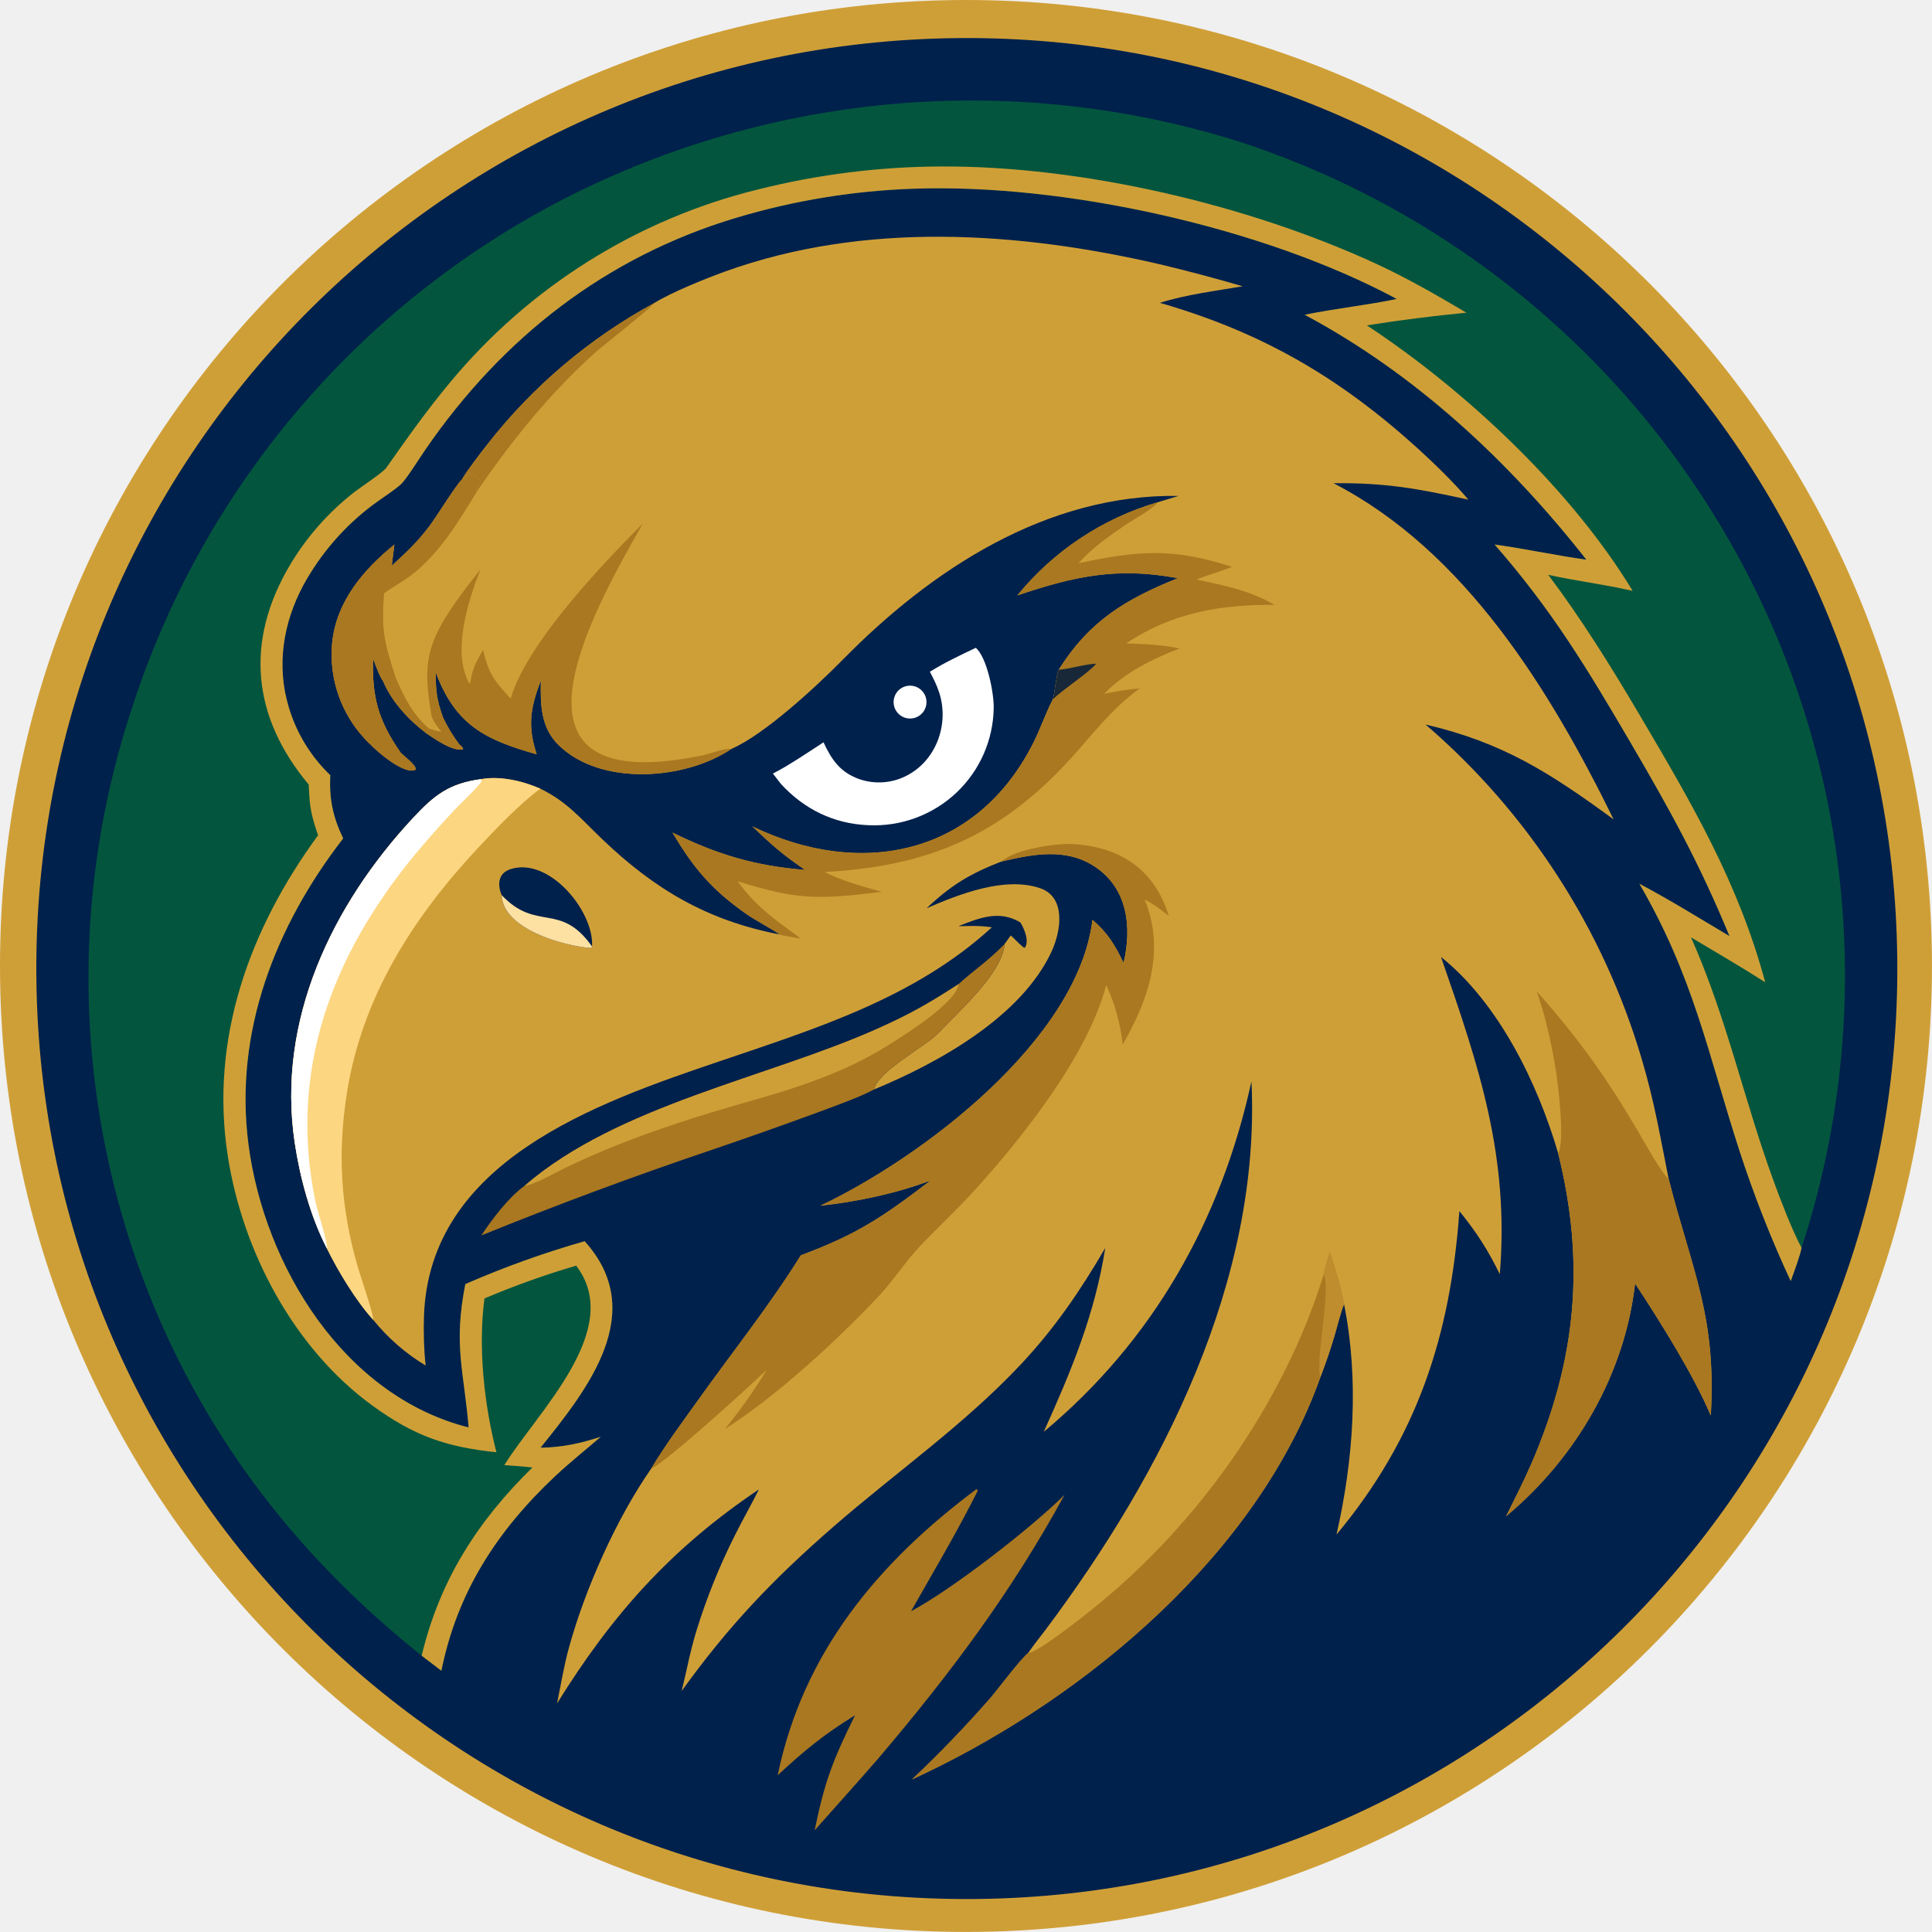
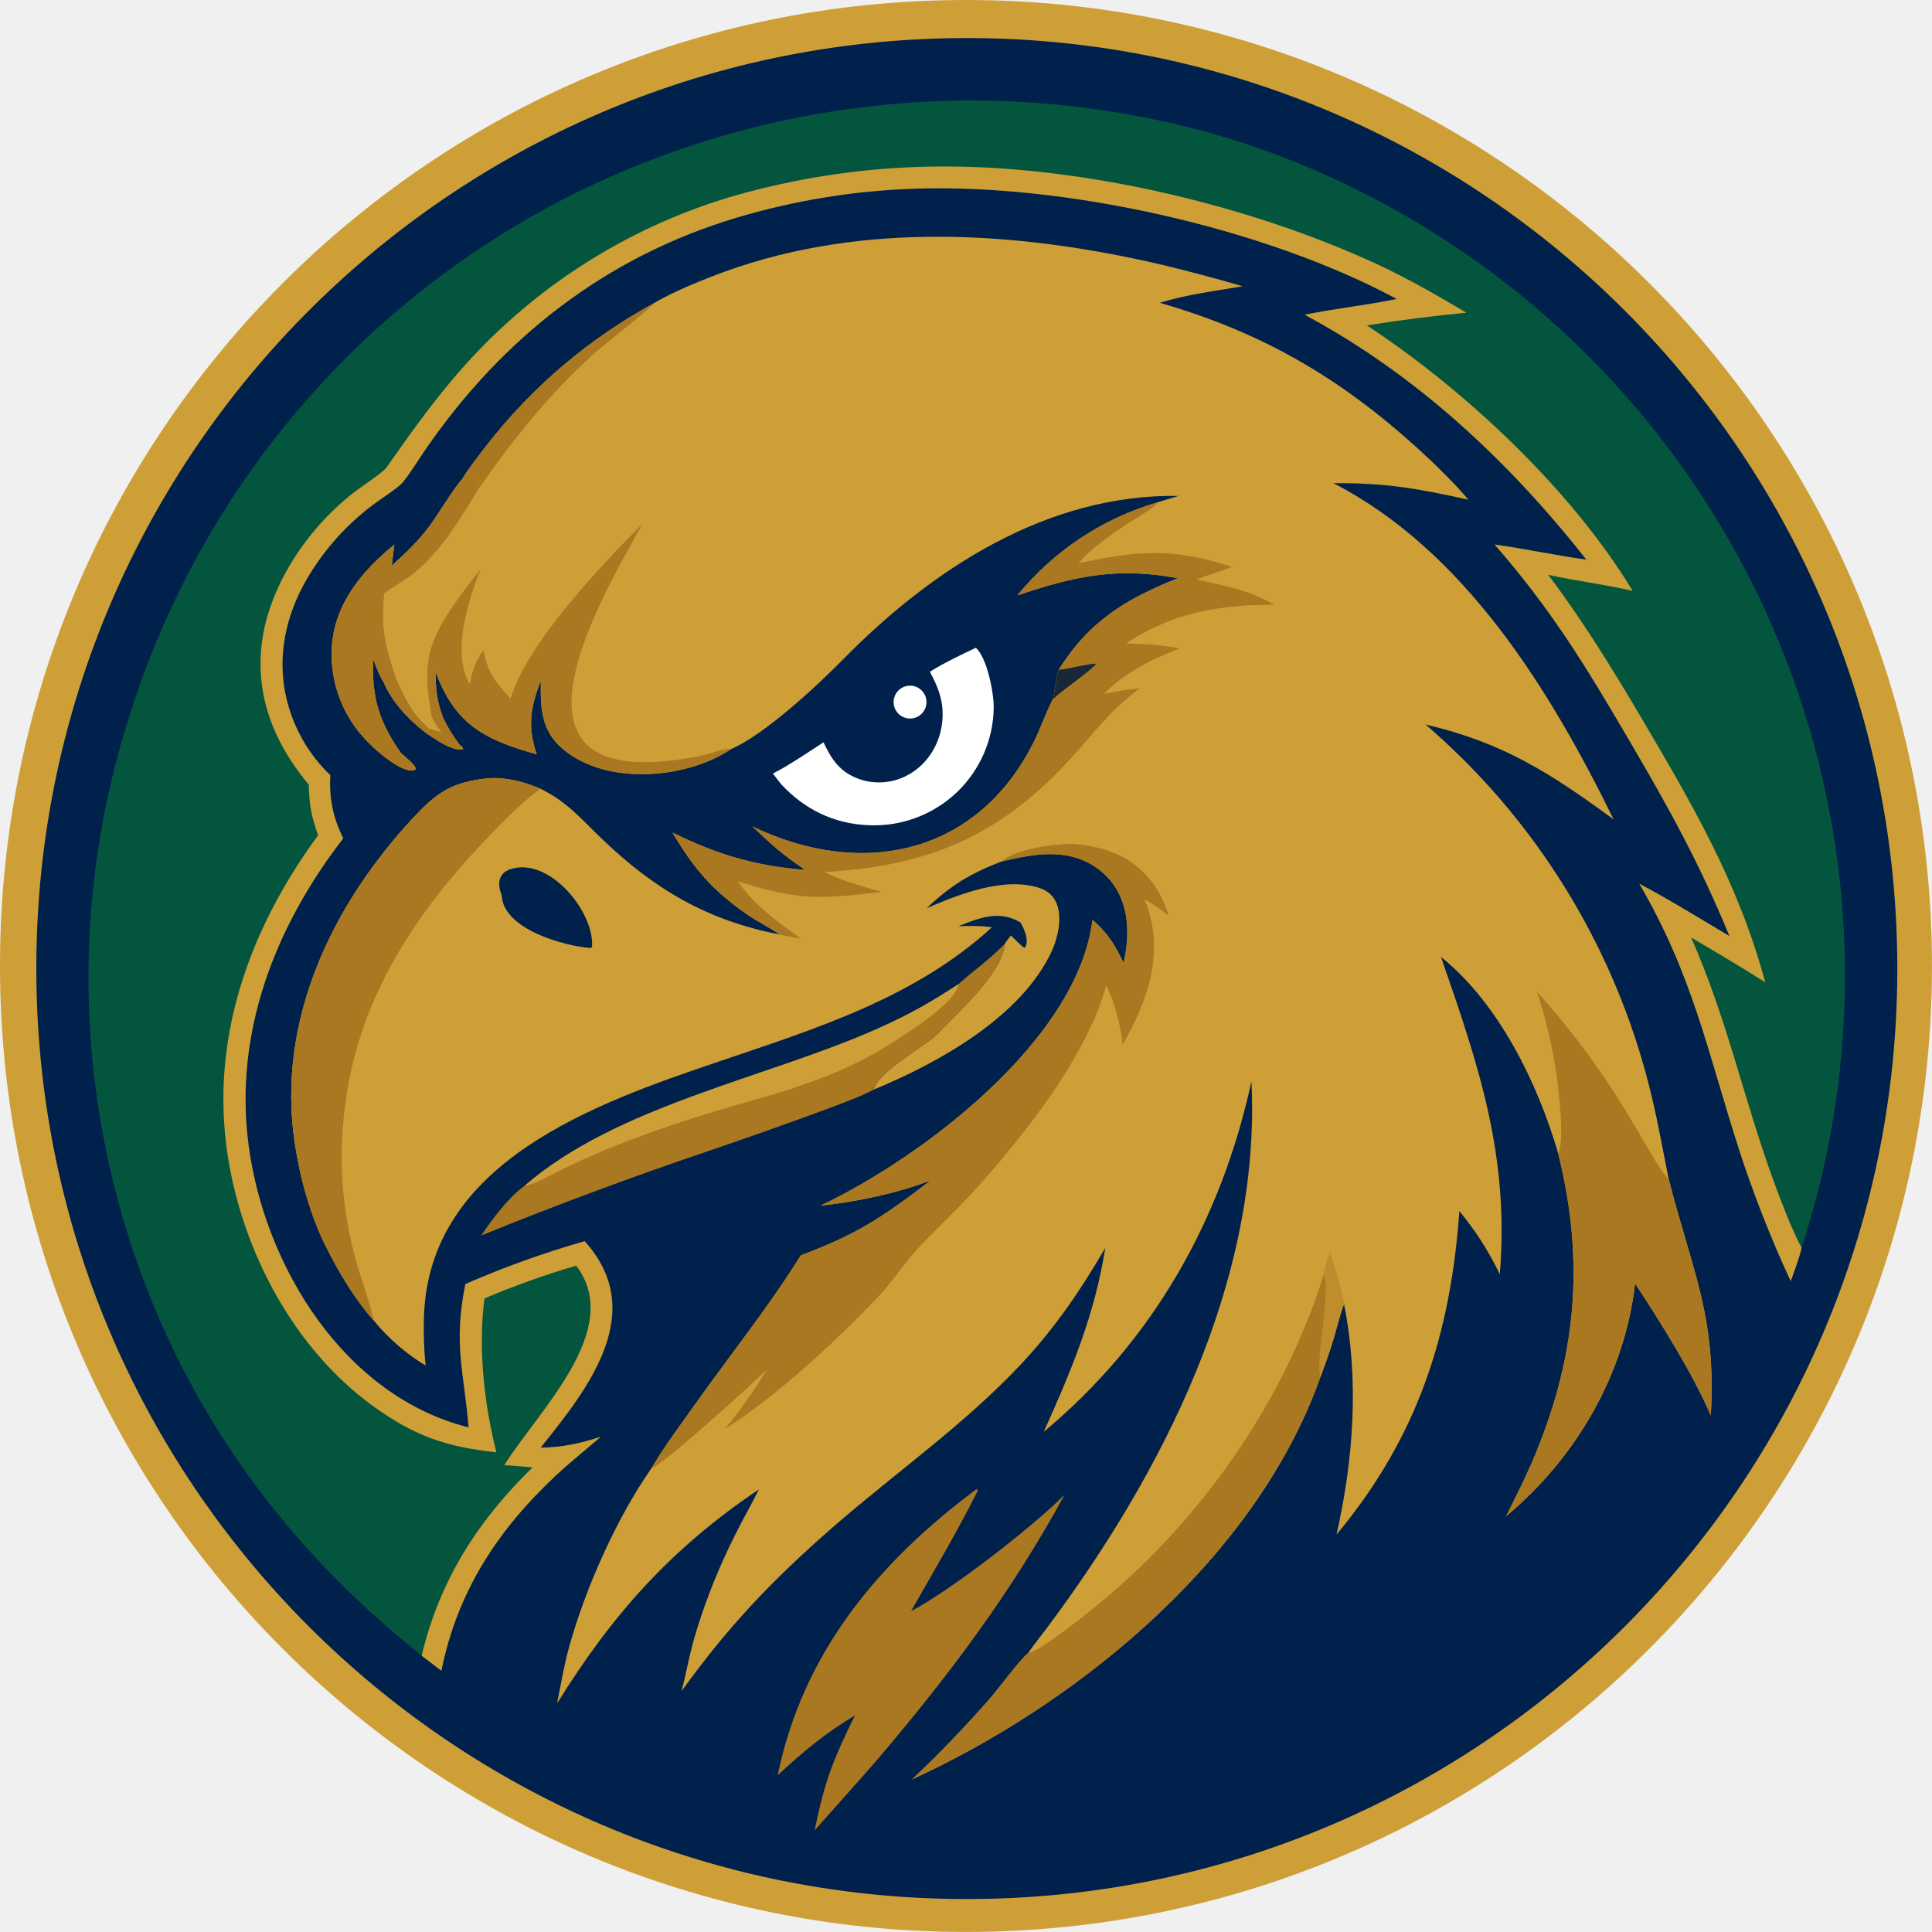
<svg xmlns="http://www.w3.org/2000/svg" width="1049" height="1049" viewBox="0 0 1049 1049" fill="none">
  <path d="M517.711 0.045C807.343 -3.701 1045.17 228.049 1048.94 517.683C1052.7 807.319 820.961 1045.16 531.328 1048.93C241.672 1052.71 3.806 820.955 0.045 531.298C-3.715 241.647 228.055 3.791 517.711 0.045Z" fill="#CF9F37" />
  <path d="M520.895 20.676C799.818 18.441 1027.78 242.669 1030.15 521.591C1032.52 800.51 808.402 1028.58 529.479 1031.09C250.369 1033.6 22.108 809.29 19.736 530.178C17.363 251.064 241.78 22.912 520.895 20.676Z" fill="#00214C" />
  <path d="M355.094 164.616C364.595 158.678 383.217 151.201 393.818 147.382C469.261 120.201 552.637 125.65 629.64 143.468C644.77 147.082 659.814 151.075 674.742 155.442C660.268 157.901 643.772 159.968 629.793 164.434C685.096 180.395 727.303 204.877 770.176 243.838C778.969 251.831 789.648 262.25 797.258 271.283C769.374 265.22 752.511 262.097 724.027 262.359C795.562 299.226 841.736 374.885 876.129 444.893C841.589 419.647 816.166 403.213 774.015 393.37C829.827 441.383 870.588 504.482 891.419 575.096C898.332 598.358 901.277 616.451 905.985 639.988C918.96 690.803 931.996 714.389 928.898 768.603C919.425 746.303 901.295 717.414 887.776 696.877C882.204 746.193 855.654 791.668 817.752 823.269C822.62 813.417 827.292 804.41 831.658 794.289C855.948 737.908 860.81 685.636 845.998 626.132C834.879 588.089 813.778 544.744 782.404 519.582C803.21 579.511 819.491 627.583 814.342 691.857C807.79 678.496 801.747 669.134 792.385 657.549C787.578 725.044 769.576 780.506 725.674 833.213C734.889 792.587 738.036 749.15 729.752 708.095C728.166 711.677 725.815 721.015 724.596 725.172C722.349 732.716 719.814 740.167 716.991 747.515C683.113 843.243 590.704 920.656 501.468 963.205C499.394 964.197 497.313 965.177 495.228 966.138C509.975 952.202 524.06 937.581 537.433 922.322C541.934 917.172 553.745 901.173 558.16 897.609C561.172 893.231 564.656 888.951 567.859 884.677C631.097 800.302 684.796 695.175 679.482 587.153C663.09 662.38 626.193 727.86 566.701 777.438C581.739 744.141 594.377 713.875 600.121 677.584C586.607 700.76 572.653 721.235 554.265 740.816C523.473 773.618 486.549 799.334 452.648 828.823C419.52 857.638 395.489 882.908 370.074 918.201C373.096 906.237 374.512 897.168 378.359 884.739C383.835 867.141 390.751 850.033 399.038 833.574C403.228 825.155 407.872 817.103 412.061 808.678C364.308 840.794 332.395 876.589 302.447 924.924C304.566 914.558 306.165 904.596 308.994 894.315C317.688 862.739 334.832 824.194 353.601 797.369C360.966 784.976 369.709 773.305 378.062 761.567C397.005 734.938 417.551 709.326 434.821 681.582C465.604 670.12 479.356 660.745 505.328 640.913C486.706 648.016 465.226 652.498 445.489 654.641C500.859 628.324 585.144 564.65 593.165 499.448C601.37 506.426 605.497 513.276 610.052 522.827C614.681 503.341 612.3 481.937 593.875 470.174C578.335 460.256 560.597 463.809 543.709 467.779C526.675 474.4 516.48 480.531 503.127 493.124C520.809 485.512 545.46 475.743 564.662 482.232C579.045 487.09 576.033 505.656 571.018 516.516C554.553 552.184 509.408 577.141 474.527 591.561C476.793 581.519 502.704 568.006 509.303 561.062C520.105 549.686 544.26 528.366 545.424 512.606L548.822 507.892C550.91 509.705 554.908 514.248 556.353 514.67C559.127 511.17 556.108 504.202 554.039 500.852C542.625 493.966 531.751 498.342 520.368 502.89C526.785 502.723 532.167 502.552 538.566 503.483C496.706 541.873 442.937 558.509 390.272 576.376C323.548 599.007 232.992 630.565 230.2 714.714C229.899 723.262 230.17 732.899 231.103 741.423C220.238 734.871 210.6 726.47 202.621 716.606C193.418 706.552 183.452 690.075 177.527 677.921C168.537 660.531 162.814 639.186 160.001 620.26C150.167 554.131 180.204 491.417 224.373 444.023C235.871 431.686 243.905 425.406 261.122 423.063C271.61 421.129 283.835 424.022 293.437 428.244C307.848 435.253 315.34 444.491 326.756 455.427C355.465 482.93 383.972 499.758 423.342 507.382C419.176 504.39 410.817 500.109 405.721 496.576C386.716 483.399 376.619 471.467 365.14 452.073C389.794 464.085 409.689 470.095 437.17 472.339C424.766 463.869 419.253 458.96 408.468 448.683C467.84 477.338 530.588 464.141 561.148 403.149C564.907 395.652 567.601 387.665 571.324 380.335L571.673 379.666C572.996 374.805 573.308 367.245 574.833 363.662C591.536 337.041 611.387 325.21 639.51 313.943C606.654 307.721 583.044 312.917 552.367 323.291C572.071 299.124 598.633 281.492 628.55 272.721L639.976 269.256C568.324 268.148 505.75 309.157 457.539 358.239C443.886 372.139 415.098 398.923 397.087 406.633C371.951 423.592 325.952 426.998 303.152 404.395C293.406 394.733 293.428 382.029 293.661 369.515C287.899 384.41 286.369 394.436 291.414 409.573C263.433 401.658 247.269 393.747 236.505 364.817C236.678 375.439 237.032 379.718 240.576 389.677C243.178 395.197 245.748 399.249 249.357 404.192C251.023 405.643 250.783 405.005 251.487 406.816C245.986 408.299 235.919 401.126 231.423 398.11C221.919 390.908 212.576 380.928 207.992 369.783C206.058 367.193 203.794 360.774 202.543 357.548C201.903 378.298 205.304 391.071 217.47 408.596C219.923 411.049 225.516 415.031 225.845 417.712C220.442 421.605 204.487 407.987 200.803 403.858C199.05 402.278 196.904 399.902 195.381 398.046C184.151 384.41 178.747 366.899 180.341 349.306C182.525 326.648 197.226 309.448 214.128 295.688C213.576 299.43 213.155 303.406 212.698 307.177C221.066 299.421 226.326 294.693 233.285 285.498C236.665 281.031 247.789 263.052 250.808 260.359C252.79 256.542 261.605 245.097 264.438 241.511C289.054 209.924 319.914 183.748 355.094 164.616Z" fill="#CF9F37" />
  <path d="M543.709 467.779C550.953 461.125 573.345 457.693 583.068 458.325C608.895 460.006 627.013 472.495 634.606 497.322C630.454 493.978 626.346 490.817 621.527 488.471C632.787 515.809 623.719 542.822 609.532 567.179C608.577 556.494 605.191 544.61 600.66 534.874C590.489 573.082 555.759 616.911 529.369 646.075C519.952 656.478 509.119 666.501 499.496 676.629C492.13 684.387 484.719 695.708 477.332 703.552C454.421 727.872 421.673 758.096 393.569 775.92C401.932 765.719 409.55 754.936 416.362 743.639C408.004 751.832 361.25 794.344 353.601 797.369C360.966 784.976 369.709 773.305 378.062 761.568C397.005 734.938 417.551 709.326 434.821 681.582C465.604 670.12 479.356 660.745 505.328 640.913C486.706 648.016 465.226 652.498 445.489 654.641C500.859 628.324 585.144 564.65 593.165 499.448C601.37 506.426 605.497 513.276 610.052 522.827C614.681 503.341 612.3 481.937 593.875 470.174C578.335 460.256 560.597 463.809 543.709 467.779Z" fill="#AA7820" />
  <path d="M834.297 538.162C856.909 563.591 872.296 585.052 889.686 614.761C892.288 619.213 903.187 638.702 905.985 639.988C918.96 690.803 931.996 714.389 928.898 768.603C919.425 746.303 901.295 717.414 887.775 696.877C882.204 746.193 855.654 791.668 817.752 823.269C822.62 813.417 827.292 804.41 831.658 794.289C855.948 737.908 860.81 685.636 845.998 626.132C849.739 619.966 846.145 590.177 844.841 581.672C842.802 568.44 838.901 550.635 834.297 538.162Z" fill="#AA7820" />
-   <path d="M261.122 423.063C271.61 421.129 283.835 424.022 293.437 428.244C282.391 436.167 268.828 450.438 259.504 460.421C224.138 498.289 196.597 541.377 188.375 593.306C183.148 626.315 185.002 656.153 194.372 688.281C195.805 693.198 202.804 713.397 202.621 716.606C193.418 706.552 183.452 690.075 177.527 677.921C168.537 660.531 162.814 639.186 160.001 620.26C150.167 554.131 180.204 491.417 224.373 444.023C235.871 431.686 243.905 425.406 261.122 423.063Z" fill="#FDD681" />
-   <path d="M177.527 677.921C168.537 660.531 162.814 639.186 160.001 620.26C150.167 554.131 180.204 491.417 224.373 444.023C235.871 431.686 243.905 425.406 261.122 423.063L261.454 424.316C259.546 427.363 250.605 435.72 247.487 439.008C239.62 447.327 232.023 455.895 224.707 464.699C180.324 518.862 156.438 581.238 171.287 652.461C172.185 656.771 178.291 675.961 177.527 677.921Z" fill="white" />
+   <path d="M261.122 423.063C271.61 421.129 283.835 424.022 293.437 428.244C282.391 436.167 268.828 450.438 259.504 460.421C224.138 498.289 196.597 541.377 188.375 593.306C183.148 626.315 185.002 656.153 194.372 688.281C195.805 693.198 202.804 713.397 202.621 716.606C193.418 706.552 183.452 690.075 177.527 677.921C168.537 660.531 162.814 639.186 160.001 620.26C150.167 554.131 180.204 491.417 224.373 444.023C235.871 431.686 243.905 425.406 261.122 423.063Z" fill="#AA7820" />
+   <path d="M177.527 677.921C168.537 660.531 162.814 639.186 160.001 620.26C150.167 554.131 180.204 491.417 224.373 444.023C235.871 431.686 243.905 425.406 261.122 423.063L261.454 424.316C259.546 427.363 250.605 435.72 247.487 439.008C239.62 447.327 232.023 455.895 224.707 464.699C180.324 518.862 156.438 581.238 171.287 652.461C172.185 656.771 178.291 675.961 177.527 677.921Z" fill="#AA7820" />
  <path d="M552.367 323.291C572.071 299.124 598.633 281.492 628.55 272.721C626.358 276.237 615.318 282.116 611.228 284.929C601.701 291.485 593.459 297.082 585.517 305.808C617.565 299.018 636.596 297.211 668.981 307.797C662.576 310.21 656.055 312.198 649.632 314.605C664.743 317.944 678.465 320.472 692.065 328.447C662.686 328.129 636.443 332.687 611.448 349.342C621.233 349.691 630.84 350.003 640.459 352.11C626.125 357.539 610.187 365.477 599.521 376.739C606.611 375.222 611.553 374.427 618.796 373.771C602.895 385.56 594.488 397.412 581.348 411.861C543.348 453.638 503.881 470.493 447.796 473.447C455.441 477.699 469.979 481.796 478.776 484.241C445.052 488.264 433.768 489.013 400.6 478.497C409.841 491.899 421.997 500.244 434.811 509.607C433.153 509.322 424.211 507.95 423.342 507.382C419.176 504.39 410.817 500.109 405.721 496.576C386.716 483.399 376.619 471.467 365.14 452.073C389.794 464.085 409.689 470.095 437.17 472.339C424.766 463.869 419.253 458.96 408.468 448.683C467.84 477.337 530.588 464.141 561.148 403.149C564.907 395.652 567.601 387.665 571.324 380.335L571.673 379.666C572.996 374.805 573.308 367.245 574.833 363.662C591.536 337.041 611.387 325.21 639.51 313.943C606.654 307.72 583.044 312.917 552.367 323.291Z" fill="#AA7820" />
  <path d="M574.833 363.662C581.409 363.105 588.236 360.737 595.216 360.327C591.224 365.253 577.729 373.832 571.673 379.666C572.996 374.805 573.308 367.245 574.833 363.662Z" fill="#192838" />
  <path d="M722.074 679.806C724.841 688.667 728.209 698.996 729.752 708.095C728.166 711.677 725.815 721.015 724.596 725.172C722.349 732.716 719.814 740.167 716.991 747.515C683.113 843.243 590.704 920.656 501.468 963.206C499.394 964.197 497.313 965.177 495.228 966.139C509.975 952.202 524.06 937.581 537.433 922.322C541.934 917.173 553.745 901.173 558.16 897.609C564.172 896.832 588.022 877.758 593.085 873.711C650.122 828.107 697.03 762.112 718.681 692.046C719.422 688.06 720.874 683.731 722.074 679.806Z" fill="#AA7820" />
  <path d="M722.074 679.806C724.841 688.667 728.209 698.996 729.752 708.095C728.166 711.677 725.815 721.015 724.596 725.172C722.349 732.716 719.814 740.167 716.991 747.515C713.777 741.374 722.986 698.616 718.681 692.046C719.422 688.06 720.873 683.731 722.074 679.806Z" fill="#BF8D2E" />
  <path d="M277.274 379.348C285.757 349.644 326.762 306.599 349.031 284.218C320.322 334.635 264.532 434.465 381.747 410.068C385.885 409.207 393.211 406.118 397.087 406.633C371.951 423.592 325.952 426.998 303.152 404.395C293.406 394.733 293.428 382.029 293.661 369.515C287.899 384.41 286.369 394.436 291.414 409.573C263.433 401.658 247.269 393.747 236.505 364.817C236.678 375.439 237.032 379.718 240.576 389.677C238.069 389.279 236.663 389.013 234.23 388.311C229.568 361.213 231.254 349.834 247.65 326.58C251.855 320.681 256.244 314.914 260.81 309.29C254.337 326.003 245.829 352.181 253.947 369.378C254.637 370.838 254.202 370.511 255.279 371.12C256.355 363.468 258.179 359.714 262.318 352.977C265.376 365.921 268.271 369.445 277.274 379.348Z" fill="#AA7820" />
  <path d="M250.808 260.359C253.144 259.715 253.097 259.001 254.764 256.526C257.047 257.853 259.616 258.925 260.782 261.182C260.336 264.695 257.367 263.83 259.134 266.568C249.477 282.472 238.818 300.155 224.111 311.685C219.087 315.623 213.509 318.544 208.436 322.199C206.977 342.588 208.644 349.119 214.773 367.827L213.981 368.271C214.721 370.194 215.622 371.822 215.518 373.767C213.61 374.723 214.658 374.401 212.037 374.036C210.157 372.707 209.868 371.709 208.814 369.673L207.992 369.783C206.058 367.193 203.794 360.774 202.543 357.548C201.903 378.298 205.304 391.071 217.47 408.596C219.923 411.049 225.516 415.031 225.845 417.712C220.442 421.605 204.487 407.987 200.803 403.858C199.05 402.278 196.904 399.902 195.381 398.046C184.151 384.41 178.747 366.899 180.341 349.306C182.525 326.648 197.226 309.448 214.128 295.688C213.576 299.43 213.155 303.406 212.698 307.177C221.066 299.421 226.326 294.693 233.285 285.498C236.665 281.031 247.789 263.052 250.808 260.359Z" fill="#AA7820" />
  <path d="M214.128 295.688C213.576 299.43 213.155 303.406 212.698 307.177C210.548 310.879 204.879 315.832 201.994 319.732C189.28 336.919 185.322 355.265 190.095 376.089C192.507 386.618 196.31 391.766 201.304 401.121C201.747 401.95 201.279 403.073 200.803 403.858C199.05 402.278 196.904 399.902 195.381 398.046C184.151 384.41 178.747 366.899 180.341 349.306C182.525 326.648 197.226 309.448 214.128 295.688Z" fill="#AA7820" />
  <path d="M355.094 164.616C354.344 166.558 327.052 187.939 323.238 191.364C298.406 213.667 277.974 239.119 259.134 266.568C257.367 263.83 260.336 264.695 260.782 261.182C259.616 258.925 257.047 257.853 254.764 256.526C253.097 259.001 253.144 259.715 250.808 260.359C252.79 256.542 261.605 245.097 264.438 241.511C289.054 209.924 319.914 183.748 355.094 164.616Z" fill="#AA7820" />
  <path d="M217.47 408.596C217.171 408.457 216.871 408.32 216.572 408.181C193.863 390.25 183.943 353.149 201.397 328.487C203.436 325.606 205.707 323.174 208.436 322.199C206.977 342.588 208.644 349.119 214.773 367.827L213.981 368.271C214.721 370.194 215.622 371.822 215.518 373.767C213.61 374.723 214.658 374.401 212.037 374.036C210.157 372.707 209.868 371.709 208.814 369.673L207.992 369.783C206.058 367.193 203.794 360.774 202.543 357.548C201.903 378.298 205.304 391.071 217.47 408.596Z" fill="#AA7820" />
  <path d="M234.23 388.311C236.663 389.013 238.069 389.279 240.576 389.677C243.178 395.197 245.748 399.249 249.357 404.192C251.023 405.643 250.783 405.005 251.487 406.816C245.986 408.299 235.919 401.126 231.423 398.11L232.884 395.556C235.733 396.492 236.802 396.848 239.726 397.32C237.324 394.287 235.45 391.983 234.23 388.311Z" fill="#AA7820" />
  <path d="M234.23 388.311C236.663 389.013 238.069 389.279 240.576 389.677C243.178 395.197 245.748 399.249 249.357 404.192C246.021 403.468 241.975 399.782 239.726 397.32C237.324 394.287 235.45 391.983 234.23 388.311Z" fill="#AA7820" />
  <path d="M207.992 369.783L208.814 369.673C209.868 371.709 210.157 372.707 212.037 374.036C214.658 374.401 213.61 374.723 215.518 373.767C215.622 371.822 214.721 370.194 213.981 368.271L214.773 367.827C219.696 378.913 223.552 387.228 232.884 395.556L231.423 398.11C221.919 390.908 212.576 380.928 207.992 369.783Z" fill="#AA7820" />
  <path d="M272.38 485.997C269.982 480.272 270.457 474.106 277.163 471.92C298.155 465.074 322.638 494.867 321.457 513.901C321.347 514.416 321.464 514.062 320.724 514.747C306.011 513.61 273.086 504.501 272.38 485.997Z" fill="#00214C" />
-   <path d="M272.38 485.997C291.442 506.185 304.148 489.426 321.457 513.901C321.346 514.416 321.464 514.062 320.724 514.747C306.011 513.61 273.086 504.501 272.38 485.997Z" fill="#FDE1A2" />
  <path d="M228.961 898.981C174.476 855.385 131.181 805.01 99.082 742.77C42.606 632.316 32.56 503.888 71.173 385.996C109.523 265.692 194.198 165.61 306.487 107.862C419.938 49.79 551.688 38.715 673.242 77.034C793.517 116.43 893.225 201.981 950.445 314.876C1007.38 427.301 1017.35 557.731 978.164 677.504C977.368 681.974 973.939 690.963 972.298 695.598C961.601 672.6 952.306 648.971 944.469 624.852C927.141 571.257 919.413 530.184 890.102 479.829C906.72 488.623 922.879 498.687 939.044 508.266C922.812 468.953 907.1 440.413 885.571 403.628C861.734 362.899 842.691 331.28 811.507 295.654C828.223 297.954 845.202 301.672 861.342 303.884C819.344 250.425 768.59 203.067 708.376 170.897C724.768 167.535 743.1 165.594 758.359 162.318C686.18 123.471 577.747 99.516 495.888 102.474C463.228 103.595 430.849 108.916 399.548 118.303C328.867 139.56 272.981 183.251 231.333 243.587C227.122 249.689 223.251 256.209 218.621 261.987C216.194 264.868 206.365 271.139 202.619 273.998C186.963 285.716 174.014 300.667 164.652 317.836C153.664 338.39 149.995 361.567 156.817 384.083C161.007 398.094 168.761 410.776 179.322 420.892C178.727 433.713 180.666 443.459 186.332 455.213C149.465 502.918 126.964 560.444 134.913 621.38C143.538 687.497 186.794 758.022 254.444 775.038C251.835 743.866 246.096 730.475 252.656 697.208C273.708 688.011 295.35 680.235 317.438 673.928C352.133 712.32 319.493 753.81 293.495 786.035C305.335 785.876 314.904 783.764 326.211 780.108C317.989 787.192 309.342 794.069 301.469 801.465C269.983 831.04 248.292 864.306 239.653 907.149L228.961 898.981Z" fill="#03563D" />
  <path d="M167.643 426.025C136.836 389.226 132.798 348.114 157.625 306.476C166.74 291.257 178.612 277.87 192.633 267.002C196.051 264.37 207.944 256.553 209.797 253.917C220.891 238.138 231.907 222.539 244.323 207.688C287.307 155.824 345.793 119.116 411.188 102.959C443.885 94.73 477.461 90.508 511.177 90.386C587.954 90.085 677.994 111.222 747.613 143.414C763.98 150.982 780.677 160.584 796.199 169.784C778.118 171.518 760.092 173.814 742.151 176.669C795.624 211.866 853.144 265.777 886.465 320.819C870.87 317.241 855.538 315.398 840.646 312.108C859.003 336.516 875.076 362.466 890.574 388.746C918.813 436.65 943.881 479.327 958.454 533.349C944.867 524.635 931.941 517.214 918.158 508.951C937.666 552.906 946.624 596.38 962.948 641.109C966.738 651.487 972.984 667.909 978.164 677.504C977.368 681.974 973.939 690.963 972.298 695.598C961.601 672.6 952.306 648.971 944.469 624.852C927.141 571.257 919.413 530.184 890.102 479.829C906.72 488.623 922.879 498.687 939.044 508.266C922.812 468.953 907.1 440.413 885.571 403.628C861.734 362.899 842.691 331.28 811.507 295.654C828.223 297.954 845.202 301.672 861.342 303.884C819.344 250.425 768.59 203.067 708.376 170.897C724.768 167.535 743.1 165.594 758.359 162.318C686.18 123.471 577.747 99.516 495.888 102.474C463.228 103.595 430.849 108.916 399.548 118.303C328.867 139.56 272.981 183.251 231.333 243.587C227.122 249.689 223.251 256.209 218.621 261.987C216.194 264.868 206.365 271.139 202.619 273.998C186.963 285.716 174.014 300.667 164.652 317.836C153.664 338.39 149.995 361.567 156.817 384.083C161.007 398.094 168.761 410.776 179.322 420.892C178.727 433.713 180.666 443.459 186.332 455.213C149.465 502.918 126.964 560.444 134.913 621.38C143.538 687.497 186.794 758.022 254.444 775.038C251.835 743.866 246.096 730.475 252.656 697.208C273.708 688.011 295.35 680.235 317.438 673.928C352.133 712.32 319.493 753.81 293.495 786.035C305.335 785.876 314.904 783.764 326.211 780.108C317.989 787.193 309.342 794.069 301.469 801.465C269.983 831.04 248.292 864.306 239.653 907.149L228.961 898.981C238.648 858.128 259.41 825.749 289.122 796.763C283.922 796.193 279.049 795.85 273.825 795.514C291.852 766.466 339.273 721.731 312.824 687.197C295.907 692.169 279.291 698.108 263.06 704.997C259.501 731.516 262.863 762.578 269.523 788.521C242.264 785.637 225.018 779.728 202.374 763.306C159.538 732.232 131.708 679.433 123.673 627.62C113.813 564.038 135.44 504.366 172.706 453.518C168.836 442.175 168.056 437.957 167.643 426.025Z" fill="#CF9F37" />
  <path d="M530.269 808.47L530.881 809.407C519.407 832.307 507.248 852.593 494.683 874.801C517.105 862.904 560.039 829.503 577.998 811.636C549.275 864.331 516.082 908.545 477.504 954.045C465.784 967.626 454.119 980.417 442.306 993.802C447.755 967.284 452.206 955.662 464.236 931.347C447.239 941.763 436.784 950.463 422.255 963.885C436.029 897.107 476.956 848.245 530.269 808.47Z" fill="#AA7820" />
  <path d="M520.405 534.378C529.406 526.165 535.4 522.746 545.424 512.606C544.26 528.366 520.105 549.686 509.303 561.062C502.704 568.006 476.793 581.519 474.527 591.561C467.357 595.504 452.859 600.703 445.034 603.611C425.618 610.751 406.113 617.651 386.526 624.307C344.339 638.549 302.59 654.053 261.334 670.799C267.256 661.878 276.175 650.024 284.981 643.711C335.515 600.078 416.647 585.273 476.515 558.515C494.181 550.616 504.266 544.854 520.405 534.378Z" fill="#AA7820" />
  <path d="M284.981 643.711C335.515 600.078 416.647 585.273 476.515 558.515C494.181 550.616 504.266 544.854 520.405 534.378C519.315 544.322 491.281 561.87 482.233 567.534C457.855 582.799 431.636 591.004 404.175 598.75C380.969 605.289 357.037 613.004 334.553 621.907C325.12 625.685 315.821 629.787 306.671 634.208C302.253 636.37 288.565 643.999 284.981 643.711Z" fill="#CF9F37" />
  <path d="M529.804 351.748C535.89 356.869 539.717 376.354 539.546 384.453C539.27 401.733 532.082 418.18 519.584 430.12C506.675 442.43 489.282 448.91 471.463 448.048C452.713 447.305 436.588 439.356 423.992 425.623L419.641 419.996C427.464 416.166 439.527 407.981 447.139 403.047C451.483 412.453 456.213 419.412 466.682 423.07C474.878 425.87 483.85 425.299 491.625 421.483C508.276 413.357 515.568 393.213 509.93 375.991C508.561 371.809 506.931 368.644 504.887 364.727C512.554 359.95 521.623 355.606 529.804 351.748Z" fill="white" />
  <path d="M493.212 372.328C498.021 371.84 502.346 375.269 502.967 380.062C503.589 384.857 500.282 389.275 495.507 390.029C492.298 390.536 489.067 389.26 487.07 386.697C485.074 384.134 484.627 380.689 485.904 377.701C487.181 374.714 489.98 372.656 493.212 372.328Z" fill="white" />
</svg>
